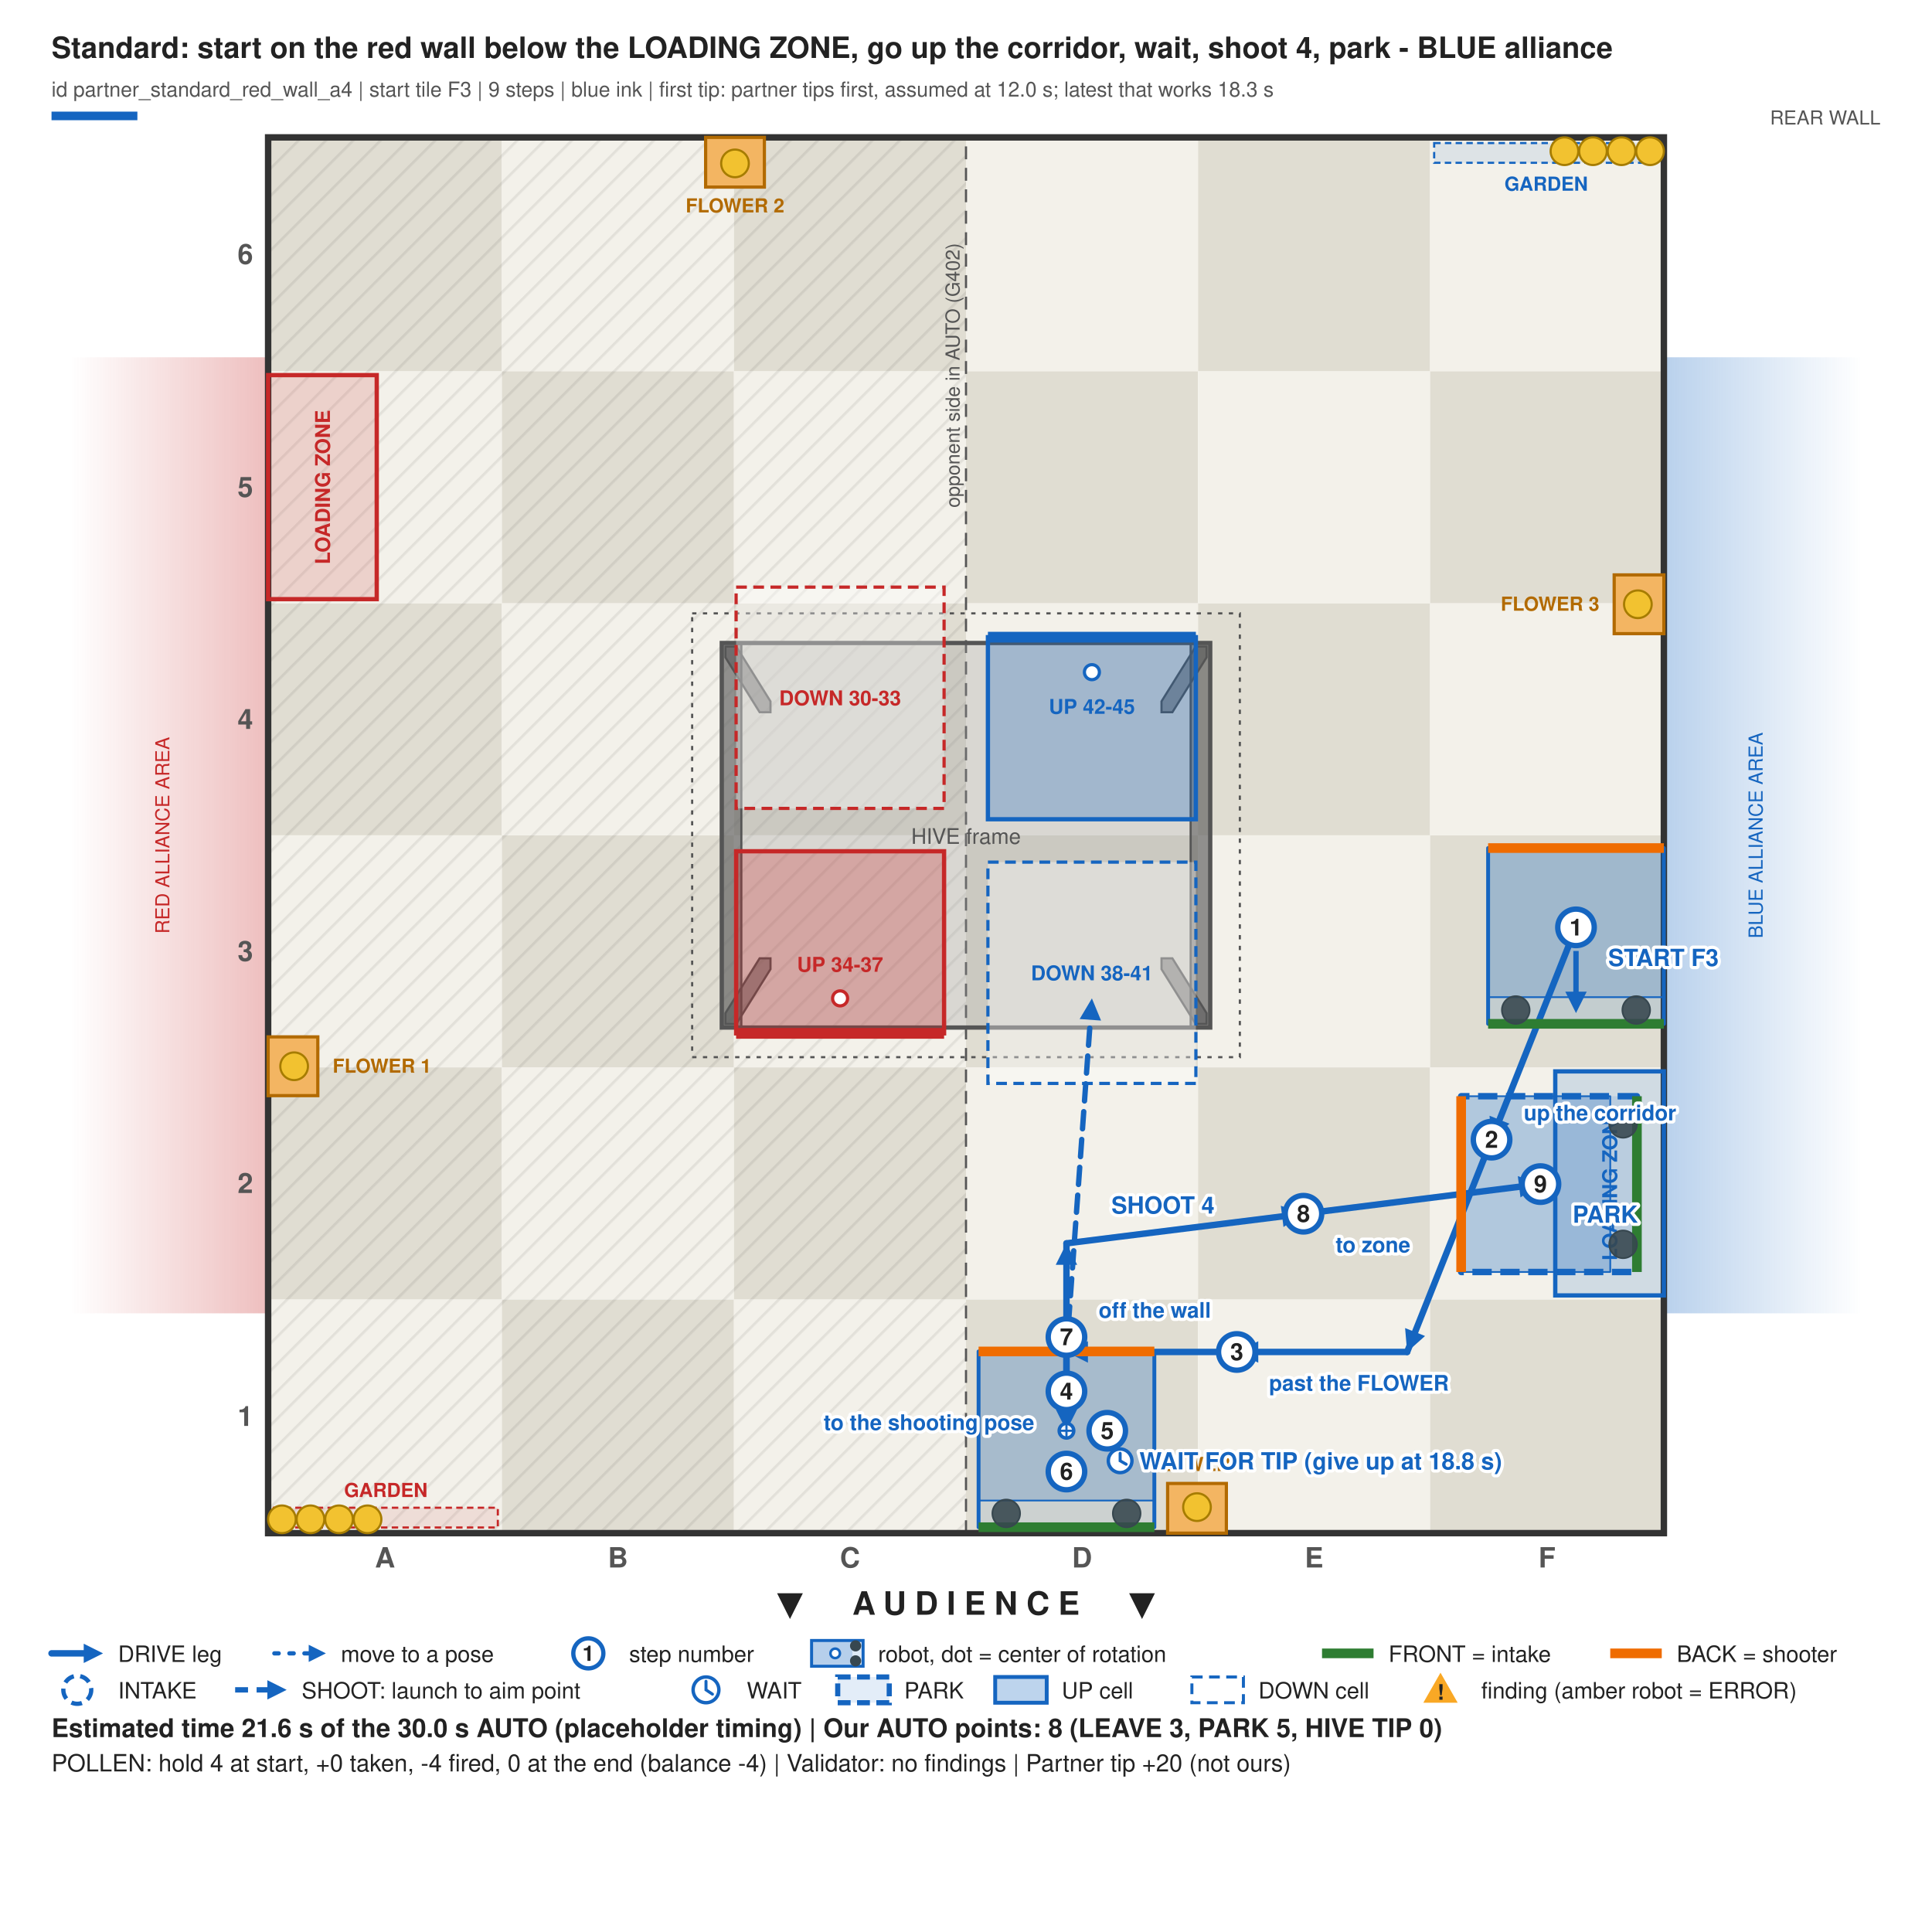
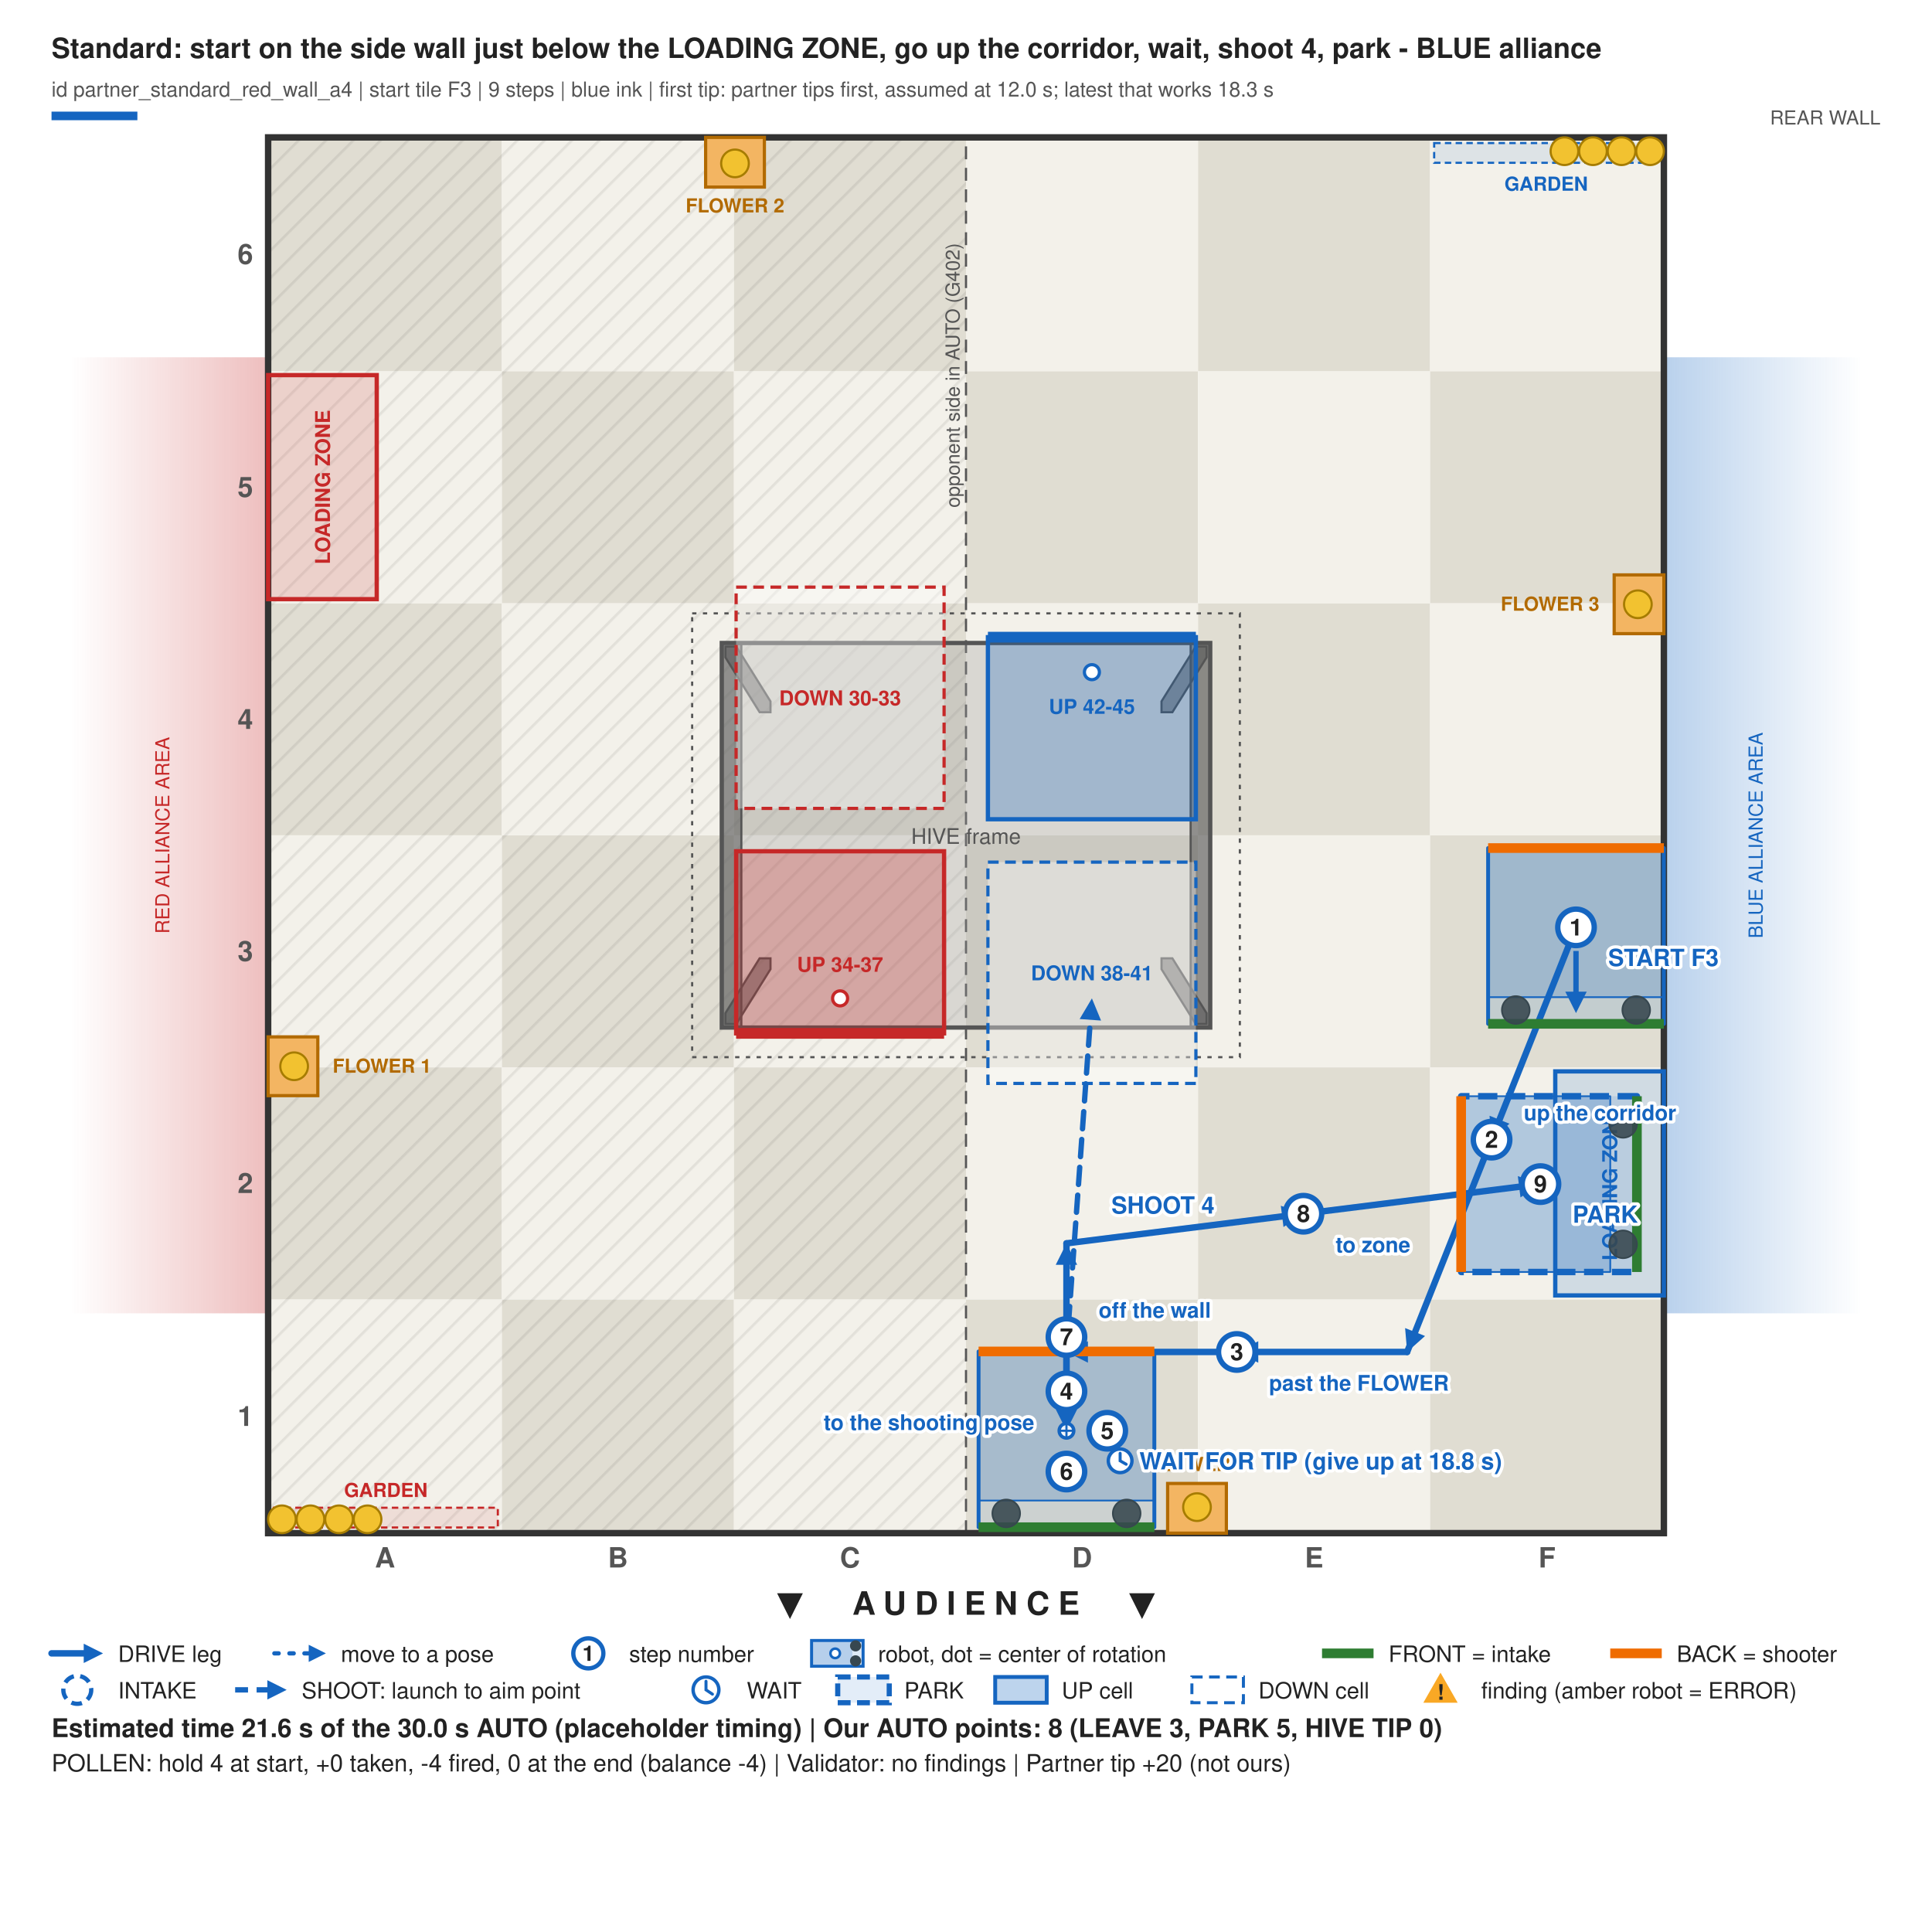
<svg xmlns="http://www.w3.org/2000/svg" viewBox="0 0 900 900" width="900" height="900" role="img" aria-labelledby="svg-title svg-desc" font-family="Helvetica, Arial, sans-serif">
  <defs>
    <linearGradient id="area-red" x1="1" y1="0" x2="0" y2="0">
      <stop offset="0" stop-color="#c62828" stop-opacity="0.30" />
      <stop offset="1" stop-color="#c62828" stop-opacity="0" />
    </linearGradient>
    <linearGradient id="area-blue" x1="0" y1="0" x2="1" y2="0">
      <stop offset="0" stop-color="#1565c0" stop-opacity="0.30" />
      <stop offset="1" stop-color="#1565c0" stop-opacity="0" />
    </linearGradient>
    <pattern id="opponent-hatch" width="9" height="9" patternUnits="userSpaceOnUse" patternTransform="rotate(45)">
      <line x1="0" y1="0" x2="0" y2="9" stroke="#000000" stroke-opacity="0.07" stroke-width="2.5" />
    </pattern>
  </defs>
  <rect id="background" x="0" y="0" width="900" height="900" fill="#ffffff" />
-   <text id="title" x="24" y="27" font-size="13.71" font-weight="bold" fill="#222222">Standard: start on the red wall below the LOADING ZONE, go up the corridor, wait, shoot 4, park - BLUE alliance</text>
+   <text id="title" x="24" y="27" font-size="13" font-weight="bold" fill="#222222">Standard: start on the side wall just below the LOADING ZONE, go up the corridor, wait, shoot 4, park - BLUE alliance</text>
  <text id="subtitle" x="24" y="45" font-size="9.6" fill="#555555">id partner_standard_red_wall_a4  |  start tile F3  |  9 steps  |  blue ink  |  first tip: partner tips first, assumed at 12.0 s; latest that works 18.3 s</text>
  <rect x="24" y="52" width="40" height="4" fill="#1565c0" />
  <g id="field">
    <rect class="alliance-area" data-alliance="RED" x="32.9" y="166.43" width="92" height="445.37" fill="url(#area-red)" />
    <rect class="alliance-area" data-alliance="BLUE" x="775.1" y="166.43" width="92" height="445.37" fill="url(#area-blue)" />
    <text x="78.9" y="389.12" font-size="9" fill="#c62828" text-anchor="middle" transform="rotate(-90 78.9 389.12)">RED ALLIANCE AREA</text>
    <text x="821.1" y="389.12" font-size="9" fill="#1565c0" text-anchor="middle" transform="rotate(-90 821.1 389.12)">BLUE ALLIANCE AREA</text>
    <rect class="tile" data-tile="A1" x="124.9" y="605.3" width="108.9" height="108.9" fill="#f3f1ea" />
    <rect class="tile" data-tile="A2" x="124.9" y="497.2" width="108.9" height="108.1" fill="#e0ddd2" />
    <rect class="tile" data-tile="A3" x="124.9" y="389.1" width="108.9" height="108.1" fill="#f3f1ea" />
    <rect class="tile" data-tile="A4" x="124.9" y="281" width="108.9" height="108.1" fill="#e0ddd2" />
    <rect class="tile" data-tile="A5" x="124.9" y="172.9" width="108.9" height="108.1" fill="#f3f1ea" />
    <rect class="tile" data-tile="A6" x="124.9" y="64" width="108.9" height="108.9" fill="#e0ddd2" />
    <rect class="tile" data-tile="B1" x="233.8" y="605.3" width="108.1" height="108.9" fill="#e0ddd2" />
    <rect class="tile" data-tile="B2" x="233.8" y="497.2" width="108.1" height="108.1" fill="#f3f1ea" />
    <rect class="tile" data-tile="B3" x="233.8" y="389.1" width="108.1" height="108.1" fill="#e0ddd2" />
    <rect class="tile" data-tile="B4" x="233.8" y="281" width="108.1" height="108.1" fill="#f3f1ea" />
    <rect class="tile" data-tile="B5" x="233.8" y="172.9" width="108.1" height="108.1" fill="#e0ddd2" />
    <rect class="tile" data-tile="B6" x="233.8" y="64" width="108.1" height="108.9" fill="#f3f1ea" />
    <rect class="tile" data-tile="C1" x="341.9" y="605.3" width="108.1" height="108.9" fill="#f3f1ea" />
    <rect class="tile" data-tile="C2" x="341.9" y="497.2" width="108.1" height="108.1" fill="#e0ddd2" />
    <rect class="tile" data-tile="C3" x="341.9" y="389.1" width="108.1" height="108.1" fill="#f3f1ea" />
    <rect class="tile" data-tile="C4" x="341.9" y="281" width="108.1" height="108.1" fill="#e0ddd2" />
    <rect class="tile" data-tile="C5" x="341.9" y="172.9" width="108.1" height="108.1" fill="#f3f1ea" />
    <rect class="tile" data-tile="C6" x="341.9" y="64" width="108.1" height="108.9" fill="#e0ddd2" />
    <rect class="tile" data-tile="D1" x="450" y="605.3" width="108.1" height="108.9" fill="#e0ddd2" />
    <rect class="tile" data-tile="D2" x="450" y="497.2" width="108.1" height="108.1" fill="#f3f1ea" />
    <rect class="tile" data-tile="D3" x="450" y="389.1" width="108.1" height="108.1" fill="#e0ddd2" />
    <rect class="tile" data-tile="D4" x="450" y="281" width="108.1" height="108.1" fill="#f3f1ea" />
    <rect class="tile" data-tile="D5" x="450" y="172.9" width="108.1" height="108.1" fill="#e0ddd2" />
    <rect class="tile" data-tile="D6" x="450" y="64" width="108.1" height="108.9" fill="#f3f1ea" />
    <rect class="tile" data-tile="E1" x="558.1" y="605.3" width="108.1" height="108.9" fill="#f3f1ea" />
    <rect class="tile" data-tile="E2" x="558.1" y="497.2" width="108.1" height="108.1" fill="#e0ddd2" />
    <rect class="tile" data-tile="E3" x="558.1" y="389.1" width="108.1" height="108.1" fill="#f3f1ea" />
    <rect class="tile" data-tile="E4" x="558.1" y="281" width="108.1" height="108.1" fill="#e0ddd2" />
    <rect class="tile" data-tile="E5" x="558.1" y="172.9" width="108.1" height="108.1" fill="#f3f1ea" />
    <rect class="tile" data-tile="E6" x="558.1" y="64" width="108.1" height="108.9" fill="#e0ddd2" />
    <rect class="tile" data-tile="F1" x="666.2" y="605.3" width="108.9" height="108.9" fill="#e0ddd2" />
    <rect class="tile" data-tile="F2" x="666.2" y="497.2" width="108.9" height="108.1" fill="#f3f1ea" />
    <rect class="tile" data-tile="F3" x="666.2" y="389.1" width="108.9" height="108.1" fill="#e0ddd2" />
    <rect class="tile" data-tile="F4" x="666.2" y="281" width="108.9" height="108.1" fill="#f3f1ea" />
    <rect class="tile" data-tile="F5" x="666.2" y="172.9" width="108.9" height="108.1" fill="#e0ddd2" />
    <rect class="tile" data-tile="F6" x="666.2" y="64" width="108.9" height="108.9" fill="#f3f1ea" />
    <rect id="opponent-side" x="124.9" y="64" width="325.1" height="650.2" fill="url(#opponent-hatch)" />
    <line id="side-line" x1="450" y1="714.2" x2="450" y2="64" stroke="#555555" stroke-width="1" stroke-dasharray="6 4" />
    <text id="opponent-label" x="447" y="174.86" font-size="9" fill="#555555" text-anchor="middle" transform="rotate(-90 447 174.86)">opponent side in AUTO (G402)</text>
    <text class="tile-label" x="179.35" y="730.2" font-size="13" font-weight="bold" text-anchor="middle" fill="#555555">A</text>
    <text class="tile-label" x="287.85" y="730.2" font-size="13" font-weight="bold" text-anchor="middle" fill="#555555">B</text>
    <text class="tile-label" x="395.95" y="730.2" font-size="13" font-weight="bold" text-anchor="middle" fill="#555555">C</text>
    <text class="tile-label" x="504.05" y="730.2" font-size="13" font-weight="bold" text-anchor="middle" fill="#555555">D</text>
    <text class="tile-label" x="612.15" y="730.2" font-size="13" font-weight="bold" text-anchor="middle" fill="#555555">E</text>
    <text class="tile-label" x="720.65" y="730.2" font-size="13" font-weight="bold" text-anchor="middle" fill="#555555">F</text>
    <text class="tile-label" x="117.9" y="664.25" font-size="13" font-weight="bold" text-anchor="end" fill="#555555">1</text>
    <text class="tile-label" x="117.9" y="555.75" font-size="13" font-weight="bold" text-anchor="end" fill="#555555">2</text>
    <text class="tile-label" x="117.9" y="447.65" font-size="13" font-weight="bold" text-anchor="end" fill="#555555">3</text>
    <text class="tile-label" x="117.9" y="339.55" font-size="13" font-weight="bold" text-anchor="end" fill="#555555">4</text>
    <text class="tile-label" x="117.9" y="231.45" font-size="13" font-weight="bold" text-anchor="end" fill="#555555">5</text>
    <text class="tile-label" x="117.9" y="122.95" font-size="13" font-weight="bold" text-anchor="end" fill="#555555">6</text>
    <rect id="field-border" x="124.9" y="64" width="650.2" height="650.2" fill="none" stroke="#333333" stroke-width="3" />
  </g>
  <g id="structures">
    <rect id="hive-frame" x="336.23" y="299.53" width="227.54" height="179.14" fill="#9a9a9a" fill-opacity="0.30" stroke="#555555" stroke-width="2" />
    <rect id="hive-keepout" x="322.43" y="285.73" width="255.14" height="206.74" fill="none" stroke="#555555" stroke-width="1" stroke-dasharray="2 3" />
    <g id="hive-solid">
      <polygon class="hive-foot" points="336.23,478.67 345.35,478.67 345.35,299.53 336.23,299.53" fill="#555555" fill-opacity="0.55" stroke="#555555" stroke-width="1" />
      <polygon class="hive-foot" points="554.65,478.67 563.77,478.67 563.77,299.53 554.65,299.53" fill="#555555" fill-opacity="0.55" stroke="#555555" stroke-width="1" />
      <polygon class="hive-foot" points="337.94,477.01 343,477.01 358.92,451.48 358.92,446.42 353.86,446.42 337.94,471.95" fill="#555555" fill-opacity="0.55" stroke="#555555" stroke-width="1" />
      <polygon class="hive-foot" points="337.94,306.25 353.86,331.78 358.92,331.78 358.92,326.72 343,301.19 337.94,301.19" fill="#555555" fill-opacity="0.55" stroke="#555555" stroke-width="1" />
      <polygon class="hive-foot" points="541.08,451.48 557,477.01 562.06,477.01 562.06,471.95 546.14,446.42 541.08,446.42" fill="#555555" fill-opacity="0.55" stroke="#555555" stroke-width="1" />
      <polygon class="hive-foot" points="541.08,331.78 546.14,331.78 562.06,306.25 562.06,301.19 557,301.19 541.08,326.72" fill="#555555" fill-opacity="0.55" stroke="#555555" stroke-width="1" />
    </g>
    <text x="450" y="393.1" font-size="10" fill="#555555" text-anchor="middle">HIVE frame</text>
    <g class="hive" data-alliance="RED">
      <g class="cell cell-down" data-alliance="RED" data-side="REAR">
        <rect x="342.91" y="273.5" width="96.88" height="103.09" fill="#ffffff" fill-opacity="0.35" stroke="#c62828" stroke-width="1.5" stroke-dasharray="5 3" />
        <text x="391.35" y="328.55" font-size="9.5" font-weight="bold" fill="#c62828" text-anchor="middle">DOWN 30-33</text>
      </g>
      <g class="cell cell-up" data-alliance="RED" data-side="AUDIENCE">
        <rect x="342.91" y="396.55" width="96.88" height="84.82" fill="#c62828" fill-opacity="0.28" stroke="#c62828" stroke-width="2" />
        <line class="cell-opening" x1="342.91" y1="481.38" x2="439.79" y2="481.38" stroke="#c62828" stroke-width="5" />
        <circle class="aim-point" cx="391.35" cy="465.08" r="3.5" fill="#ffffff" stroke="#c62828" stroke-width="1.5" />
        <text x="391.35" y="452.68" font-size="9.5" font-weight="bold" fill="#c62828" text-anchor="middle">UP 34-37</text>
      </g>
    </g>
    <g class="hive" data-alliance="BLUE">
      <g class="cell cell-down" data-alliance="BLUE" data-side="AUDIENCE">
        <rect x="460.21" y="401.61" width="96.88" height="103.09" fill="#ffffff" fill-opacity="0.35" stroke="#1565c0" stroke-width="1.5" stroke-dasharray="5 3" />
        <text x="508.65" y="456.66" font-size="9.5" font-weight="bold" fill="#1565c0" text-anchor="middle">DOWN 38-41</text>
      </g>
      <g class="cell cell-up" data-alliance="BLUE" data-side="REAR">
        <rect x="460.21" y="296.82" width="96.88" height="84.82" fill="#1565c0" fill-opacity="0.28" stroke="#1565c0" stroke-width="2" />
        <line class="cell-opening" x1="460.21" y1="296.82" x2="557.09" y2="296.82" stroke="#1565c0" stroke-width="5" />
        <circle class="aim-point" cx="508.65" cy="313.12" r="3.5" fill="#ffffff" stroke="#1565c0" stroke-width="1.5" />
        <text x="508.65" y="332.52" font-size="9.5" font-weight="bold" fill="#1565c0" text-anchor="middle">UP 42-45</text>
      </g>
    </g>
    <g class="flower" data-flower="1">
      <rect x="124.9" y="483.02" width="23.15" height="27.37" fill="#f3b562" stroke="#b26a00" stroke-width="1.5" />
      <circle cx="137.02" cy="496.71" r="6.44" fill="#f2c230" stroke="#a67c00" stroke-width="1" />
      <text x="154.95" y="499.71" font-size="9" fill="#b26a00" font-weight="bold" text-anchor="start">FLOWER 1</text>
    </g>
    <g class="flower" data-flower="2">
      <rect x="328.71" y="64" width="27.37" height="23.15" fill="#f3b562" stroke="#b26a00" stroke-width="1.5" />
      <circle cx="342.39" cy="76.12" r="6.44" fill="#f2c230" stroke="#a67c00" stroke-width="1" />
      <text x="342.39" y="98.95" font-size="9" fill="#b26a00" font-weight="bold" text-anchor="middle">FLOWER 2</text>
    </g>
    <g class="flower" data-flower="3">
      <rect x="751.95" y="267.81" width="23.15" height="27.37" fill="#f3b562" stroke="#b26a00" stroke-width="1.5" />
      <circle cx="762.98" cy="281.49" r="6.44" fill="#f2c230" stroke="#a67c00" stroke-width="1" />
      <text x="745.05" y="284.49" font-size="9" fill="#b26a00" font-weight="bold" text-anchor="end">FLOWER 3</text>
    </g>
    <g class="flower" data-flower="4">
      <rect x="543.92" y="691.05" width="27.37" height="23.15" fill="#f3b562" stroke="#b26a00" stroke-width="1.5" />
      <circle cx="557.61" cy="702.08" r="6.44" fill="#f2c230" stroke="#a67c00" stroke-width="1" />
      <text x="557.61" y="685.25" font-size="9" fill="#b26a00" font-weight="bold" text-anchor="middle">FLOWER 4</text>
    </g>
    <g class="garden" data-alliance="RED">
      <rect x="127.54" y="702.36" width="104.37" height="9.2" fill="#c62828" fill-opacity="0.10" stroke="#c62828" stroke-width="1" stroke-dasharray="3 2" />
      <circle class="pollen" cx="131.34" cy="707.76" r="6.44" fill="#f2c230" stroke="#a67c00" stroke-width="1" />
      <circle class="pollen" cx="144.63" cy="707.76" r="6.44" fill="#f2c230" stroke="#a67c00" stroke-width="1" />
      <circle class="pollen" cx="157.93" cy="707.76" r="6.44" fill="#f2c230" stroke="#a67c00" stroke-width="1" />
      <circle class="pollen" cx="171.22" cy="707.76" r="6.44" fill="#f2c230" stroke="#a67c00" stroke-width="1" />
      <text x="179.73" y="697.36" font-size="9" fill="#c62828" text-anchor="middle" font-weight="bold">GARDEN</text>
    </g>
    <g class="loading-zone" data-alliance="RED">
      <rect x="124.9" y="174.74" width="50.6" height="104.37" fill="#c62828" fill-opacity="0.16" stroke="#c62828" stroke-width="2" />
      <text x="150.2" y="230.43" font-size="9.5" font-weight="bold" fill="#c62828" text-anchor="middle" transform="rotate(-90 150.2 226.93)">LOADING ZONE</text>
    </g>
    <g class="garden" data-alliance="BLUE">
      <rect x="668.09" y="66.64" width="104.37" height="9.2" fill="#1565c0" fill-opacity="0.10" stroke="#1565c0" stroke-width="1" stroke-dasharray="3 2" />
      <circle class="pollen" cx="768.66" cy="70.44" r="6.44" fill="#f2c230" stroke="#a67c00" stroke-width="1" />
      <circle class="pollen" cx="755.37" cy="70.44" r="6.44" fill="#f2c230" stroke="#a67c00" stroke-width="1" />
      <circle class="pollen" cx="742.07" cy="70.44" r="6.44" fill="#f2c230" stroke="#a67c00" stroke-width="1" />
      <circle class="pollen" cx="728.78" cy="70.44" r="6.44" fill="#f2c230" stroke="#a67c00" stroke-width="1" />
      <text x="720.27" y="88.84" font-size="9" fill="#1565c0" text-anchor="middle" font-weight="bold">GARDEN</text>
    </g>
    <g class="loading-zone" data-alliance="BLUE">
      <rect x="724.5" y="499.09" width="50.6" height="104.37" fill="#1565c0" fill-opacity="0.16" stroke="#1565c0" stroke-width="2" />
      <text x="749.8" y="554.77" font-size="9.5" font-weight="bold" fill="#1565c0" text-anchor="middle" transform="rotate(-90 749.8 551.27)">LOADING ZONE</text>
    </g>
    <text id="audience-label" x="450" y="752.2" font-size="15" font-weight="bold" letter-spacing="4" text-anchor="middle" fill="#222222">AUDIENCE</text>
    <polygon class="compass-arrow" points="362,742.2 374,742.2 368,754.2" fill="#222222" />
    <polygon class="compass-arrow" points="526,742.2 538,742.2 532,754.2" fill="#222222" />
    <text x="876" y="58" font-size="9" fill="#555555" text-anchor="end">REAR WALL</text>
  </g>
  <g id="route" data-ink="#1565c0" data-alliance="BLUE" data-route="partner_standard_red_wall_a4">
    <g class="drive-leg" data-step="2" data-mode="CONSTANT">
      <path class="leg" d="M 734.16 432 L 655.5 629.8" fill="none" stroke="#1565c0" stroke-width="3" stroke-linecap="round" stroke-linejoin="round" />
      <polygon class="arrowhead" points="694.83,530.9 693.88,519.76 703.17,523.46" fill="#1565c0" />
      <polygon class="arrowhead" points="655.5,629.8 654.55,618.66 663.84,622.36" fill="#1565c0" />
    </g>
    <g class="drive-leg" data-step="3" data-mode="CONSTANT">
      <path class="leg" d="M 655.5 629.8 L 496.8 629.8" fill="none" stroke="#1565c0" stroke-width="3" stroke-linecap="round" stroke-linejoin="round" />
      <polygon class="arrowhead" points="576.15,629.8 586.15,624.8 586.15,634.8" fill="#1565c0" />
      <polygon class="arrowhead" points="496.8,629.8 506.8,624.8 506.8,634.8" fill="#1565c0" />
    </g>
    <g class="drive-leg" data-step="4" data-mode="CONSTANT">
      <path class="leg" d="M 496.8 629.8 L 496.8 666.5" fill="none" stroke="#1565c0" stroke-width="3" stroke-linecap="round" stroke-linejoin="round" />
      <polygon class="arrowhead" points="496.8,666.5 491.8,656.5 501.8,656.5" fill="#1565c0" />
    </g>
    <g class="drive-leg" data-step="7" data-mode="CONSTANT">
      <path class="leg" d="M 496.8 666.5 L 496.8 579.2" fill="none" stroke="#1565c0" stroke-width="3" stroke-linecap="round" stroke-linejoin="round" />
      <polygon class="arrowhead" points="496.8,579.2 501.8,589.2 491.8,589.2" fill="#1565c0" />
    </g>
    <g class="drive-leg" data-step="8" data-mode="LINEAR">
      <path class="leg" d="M 496.8 579.2 L 717.6 551.6" fill="none" stroke="#1565c0" stroke-width="3" stroke-linecap="round" stroke-linejoin="round" />
      <polygon class="arrowhead" points="607.2,565.4 597.9,571.6 596.66,561.68" fill="#1565c0" />
      <polygon class="arrowhead" points="717.6,551.6 708.3,557.8 707.06,547.88" fill="#1565c0" />
    </g>
    <g id="start-footprint" class="footprint start" data-step="1">
      <polygon class="outline" points="775.1,476.94 775.1,395.06 693.22,395.06 693.22,476.94" fill="#1565c0" fill-opacity="0.14" stroke="#1565c0" stroke-width="1.8" stroke-linejoin="round" />
      <polygon class="chassis" points="775.1,464.52 775.1,395.06 693.22,395.06 693.22,464.52" fill="#1565c0" fill-opacity="0.2" stroke="#1565c0" stroke-width="0.8" stroke-linejoin="round" />
      <line class="front-edge" x1="775.1" y1="476.94" x2="693.22" y2="476.94" stroke="#2e7d32" stroke-width="4.5" />
      <line class="back-edge" x1="775.1" y1="395.06" x2="693.22" y2="395.06" stroke="#ef6c00" stroke-width="4.5" />
      <circle class="wheel" data-wheel="LEFT" cx="762.22" cy="470.5" r="6.44" fill="#37474f" fill-opacity="0.88" stroke="#37474f" stroke-width="0.8" />
      <circle class="wheel" data-wheel="RIGHT" cx="706.1" cy="470.5" r="6.44" fill="#37474f" fill-opacity="0.88" stroke="#37474f" stroke-width="0.8" />
      <g class="pose-point" data-x="132.45" data-y="61.35">
        <circle cx="734.16" cy="432" r="3.4" fill="#ffffff" fill-opacity="0.92" stroke="#1565c0" stroke-width="1.6" />
        <line x1="730.76" y1="432" x2="737.56" y2="432" stroke="#1565c0" stroke-width="1" />
        <line x1="734.16" y1="428.6" x2="734.16" y2="435.4" stroke="#1565c0" stroke-width="1" />
      </g>
      <line class="heading-arrow" x1="734.16" y1="443" x2="734.16" y2="463.94" stroke="#1565c0" stroke-width="2.5" />
      <polygon class="arrowhead" points="734.16,471.94 729.16,461.94 739.16,461.94" fill="#1565c0" />
    </g>
    <g class="shoot-pose" data-step="6" data-nominal="false">
      <polygon class="outline" points="537.74,711.44 537.74,629.56 455.86,629.56 455.86,711.44" fill="#1565c0" fill-opacity="0.1" stroke="#1565c0" stroke-width="1.8" stroke-linejoin="round" />
      <polygon class="chassis" points="537.74,699.02 537.74,629.56 455.86,629.56 455.86,699.02" fill="#1565c0" fill-opacity="0.2" stroke="#1565c0" stroke-width="0.8" stroke-linejoin="round" />
      <line class="front-edge" x1="537.74" y1="711.44" x2="455.86" y2="711.44" stroke="#2e7d32" stroke-width="4.5" />
      <line class="back-edge" x1="537.74" y1="629.56" x2="455.86" y2="629.56" stroke="#ef6c00" stroke-width="4.5" />
      <circle class="wheel" data-wheel="LEFT" cx="524.86" cy="705" r="6.44" fill="#37474f" fill-opacity="0.88" stroke="#37474f" stroke-width="0.8" />
      <circle class="wheel" data-wheel="RIGHT" cx="468.74" cy="705" r="6.44" fill="#37474f" fill-opacity="0.88" stroke="#37474f" stroke-width="0.8" />
      <g class="pose-point" data-x="80.85" data-y="10.37">
        <circle cx="496.8" cy="666.5" r="3.4" fill="#ffffff" fill-opacity="0.92" stroke="#1565c0" stroke-width="1.6" />
        <line x1="493.4" y1="666.5" x2="500.2" y2="666.5" stroke="#1565c0" stroke-width="1" />
        <line x1="496.8" y1="663.1" x2="496.8" y2="669.9" stroke="#1565c0" stroke-width="1" />
      </g>
      <line class="shot" x1="496.8" y1="629.56" x2="508" y2="474.06" stroke="#1565c0" stroke-width="2.5" stroke-dasharray="8 5" stroke-linecap="round" />
      <polygon class="arrowhead" points="508.65,465.08 512.92,475.42 502.94,474.7" fill="#1565c0" />
    </g>
    <g class="park-outline" data-step="9">
      <polygon class="outline" points="762.54,510.66 680.66,510.66 680.66,592.54 762.54,592.54" fill="#1565c0" fill-opacity="0.12" stroke="#1565c0" stroke-width="3" stroke-dasharray="9 4" stroke-linejoin="round" />
      <polygon class="chassis" points="750.12,510.66 680.66,510.66 680.66,592.54 750.12,592.54" fill="#1565c0" fill-opacity="0.2" stroke="#1565c0" stroke-width="0.8" stroke-linejoin="round" />
      <line class="front-edge" x1="762.54" y1="510.66" x2="762.54" y2="592.54" stroke="#2e7d32" stroke-width="4.5" />
      <line class="back-edge" x1="680.66" y1="510.66" x2="680.66" y2="592.54" stroke="#ef6c00" stroke-width="4.5" />
      <circle class="wheel" data-wheel="LEFT" cx="756.1" cy="523.54" r="6.44" fill="#37474f" fill-opacity="0.88" stroke="#37474f" stroke-width="0.8" />
      <circle class="wheel" data-wheel="RIGHT" cx="756.1" cy="579.66" r="6.44" fill="#37474f" fill-opacity="0.88" stroke="#37474f" stroke-width="0.8" />
      <g class="pose-point" data-x="128.85" data-y="35.35">
        <circle cx="717.6" cy="551.6" r="3.4" fill="#ffffff" fill-opacity="0.92" stroke="#1565c0" stroke-width="1.6" />
        <line x1="714.2" y1="551.6" x2="721" y2="551.6" stroke="#1565c0" stroke-width="1" />
        <line x1="717.6" y1="548.2" x2="717.6" y2="555" stroke="#1565c0" stroke-width="1" />
      </g>
    </g>
    <g id="badges">
      <g class="badge" data-step="1" data-kind="START">
        <circle cx="734.16" cy="432" r="8.5" fill="#ffffff" stroke="#1565c0" stroke-width="2.5" />
        <text x="734.16" y="435.8" font-size="11" font-weight="bold" text-anchor="middle" fill="#222222">1</text>
      </g>
      <g class="badge" data-step="2" data-kind="DRIVE">
        <circle cx="694.83" cy="530.9" r="8.5" fill="#ffffff" stroke="#1565c0" stroke-width="2.5" />
        <text x="694.83" y="534.7" font-size="11" font-weight="bold" text-anchor="middle" fill="#222222">2</text>
      </g>
      <g class="badge" data-step="3" data-kind="DRIVE">
        <circle cx="576.15" cy="629.8" r="8.5" fill="#ffffff" stroke="#1565c0" stroke-width="2.5" />
        <text x="576.15" y="633.6" font-size="11" font-weight="bold" text-anchor="middle" fill="#222222">3</text>
      </g>
      <g class="badge" data-step="4" data-kind="DRIVE">
        <circle cx="496.8" cy="648.15" r="8.5" fill="#ffffff" stroke="#1565c0" stroke-width="2.5" />
        <text x="496.8" y="651.95" font-size="11" font-weight="bold" text-anchor="middle" fill="#222222">4</text>
      </g>
      <g class="badge" data-step="5" data-kind="WAIT_FOR_TIP">
        <circle cx="515.8" cy="666.5" r="8.5" fill="#ffffff" stroke="#1565c0" stroke-width="2.5" />
        <text x="515.8" y="670.3" font-size="11" font-weight="bold" text-anchor="middle" fill="#222222">5</text>
      </g>
      <g class="badge" data-step="6" data-kind="SHOOT">
        <circle cx="496.8" cy="685.5" r="8.5" fill="#ffffff" stroke="#1565c0" stroke-width="2.5" />
        <text x="496.8" y="689.3" font-size="11" font-weight="bold" text-anchor="middle" fill="#222222">6</text>
      </g>
      <g class="badge" data-step="7" data-kind="DRIVE">
        <circle cx="496.8" cy="622.85" r="8.5" fill="#ffffff" stroke="#1565c0" stroke-width="2.5" />
        <text x="496.8" y="626.65" font-size="11" font-weight="bold" text-anchor="middle" fill="#222222">7</text>
      </g>
      <g class="badge" data-step="8" data-kind="DRIVE">
        <circle cx="607.2" cy="565.4" r="8.5" fill="#ffffff" stroke="#1565c0" stroke-width="2.5" />
        <text x="607.2" y="569.2" font-size="11" font-weight="bold" text-anchor="middle" fill="#222222">8</text>
      </g>
      <g class="badge" data-step="9" data-kind="PARK">
        <circle cx="717.6" cy="551.6" r="8.5" fill="#ffffff" stroke="#1565c0" stroke-width="2.5" />
        <text x="717.6" y="555.4" font-size="11" font-weight="bold" text-anchor="middle" fill="#222222">9</text>
      </g>
    </g>
    <g id="step-labels">
      <text class="step-label" x="749.16" y="450" font-size="11" font-weight="bold" fill="#1565c0" text-anchor="start" stroke="#ffffff" stroke-width="3" stroke-linejoin="round" paint-order="stroke">START F3</text>
      <text class="step-label" x="709.83" y="521.9" font-size="10" font-weight="bold" fill="#1565c0" text-anchor="start" stroke="#ffffff" stroke-width="3" stroke-linejoin="round" paint-order="stroke">up the corridor</text>
      <text class="step-label" x="591.15" y="647.8" font-size="10" font-weight="bold" fill="#1565c0" text-anchor="start" stroke="#ffffff" stroke-width="3" stroke-linejoin="round" paint-order="stroke">past the FLOWER</text>
      <text class="step-label" x="481.8" y="666.15" font-size="10" font-weight="bold" fill="#1565c0" text-anchor="end" stroke="#ffffff" stroke-width="3" stroke-linejoin="round" paint-order="stroke">to the shooting pose</text>
      <g class="clock">
        <circle cx="521.8" cy="680.5" r="5.5" fill="#ffffff" stroke="#1565c0" stroke-width="1.6" />
        <polyline points="521.8,677 521.8,680.5 524.6,682.1" fill="none" stroke="#1565c0" stroke-width="1.4" stroke-linecap="round" />
      </g>
      <text class="step-label" x="530.8" y="684.5" font-size="11" font-weight="bold" fill="#1565c0" text-anchor="start" stroke="#ffffff" stroke-width="3" stroke-linejoin="round" paint-order="stroke">WAIT FOR TIP (give up at 18.8 s)</text>
      <text class="step-label" x="517.73" y="565.32" font-size="11" font-weight="bold" fill="#1565c0" text-anchor="start" stroke="#ffffff" stroke-width="3" stroke-linejoin="round" paint-order="stroke">SHOOT 4</text>
      <text class="step-label" x="511.8" y="613.85" font-size="10" font-weight="bold" fill="#1565c0" text-anchor="start" stroke="#ffffff" stroke-width="3" stroke-linejoin="round" paint-order="stroke">off the wall</text>
      <text class="step-label" x="622.2" y="583.4" font-size="10" font-weight="bold" fill="#1565c0" text-anchor="start" stroke="#ffffff" stroke-width="3" stroke-linejoin="round" paint-order="stroke">to zone</text>
      <text class="step-label" x="732.6" y="569.6" font-size="11" font-weight="bold" fill="#1565c0" text-anchor="start" stroke="#ffffff" stroke-width="3" stroke-linejoin="round" paint-order="stroke">PARK</text>
    </g>
    <g id="issue-marks">
</g>
  </g>
  <g id="legend">
    <g class="legend-item" data-icon="drive">
      <line x1="24" y1="770.2" x2="40" y2="770.2" stroke="#1565c0" stroke-width="3" stroke-linecap="round" />
      <polygon class="arrowhead" points="48,770.2 39,774.7 39,765.7" fill="#1565c0" />
      <text x="55" y="774.2" font-size="10.5" fill="#222222">DRIVE leg</text>
    </g>
    <g class="legend-item" data-icon="approach">
      <line x1="127.81" y1="770.2" x2="143.81" y2="770.2" stroke="#1565c0" stroke-width="2" stroke-dasharray="2 5" stroke-linecap="round" />
      <polygon class="arrowhead" points="151.81,770.2 143.81,774.2 143.81,766.2" fill="#1565c0" />
      <text x="158.81" y="774.2" font-size="10.5" fill="#222222">move to a pose</text>
    </g>
    <g class="legend-item" data-icon="badge">
      <circle cx="274.07" cy="770.2" r="7" fill="#ffffff" stroke="#1565c0" stroke-width="2" />
      <text x="274.07" y="773.7" font-size="10" font-weight="bold" text-anchor="middle" fill="#222222">1</text>
      <text x="293.07" y="774.2" font-size="10.5" fill="#222222">step number</text>
    </g>
    <g class="legend-item" data-icon="robot">
      <rect x="378.06" y="764.2" width="24" height="12" fill="#1565c0" fill-opacity="0.14" stroke="#1565c0" stroke-width="1.4" />
      <rect x="378.06" y="764.2" width="19" height="12" fill="#1565c0" fill-opacity="0.2" />
      <circle cx="398.56" cy="766.7" r="2.6" fill="#37474f" />
      <circle cx="398.56" cy="773.7" r="2.6" fill="#37474f" />
      <circle cx="389.06" cy="770.2" r="2.2" fill="#ffffff" stroke="#1565c0" stroke-width="1.2" />
      <text x="409.06" y="774.2" font-size="10.5" fill="#222222">robot, dot = center of rotation</text>
    </g>
    <g class="legend-item" data-icon="front">
      <line x1="615.85" y1="770.2" x2="639.85" y2="770.2" stroke="#2e7d32" stroke-width="4.5" />
      <text x="646.85" y="774.2" font-size="10.5" fill="#222222">FRONT = intake</text>
    </g>
    <g class="legend-item" data-icon="back">
      <line x1="750.11" y1="770.2" x2="774.11" y2="770.2" stroke="#ef6c00" stroke-width="4.5" />
      <text x="781.11" y="774.2" font-size="10.5" fill="#222222">BACK = shooter</text>
    </g>
    <g class="legend-item" data-icon="intake">
      <circle cx="36" cy="787.2" r="6.5" fill="none" stroke="#1565c0" stroke-width="2" stroke-dasharray="5 3" />
      <text x="55" y="791.2" font-size="10.5" fill="#222222">INTAKE</text>
    </g>
    <g class="legend-item" data-icon="shoot">
      <line x1="109.54" y1="787.2" x2="125.54" y2="787.2" stroke="#1565c0" stroke-width="2.5" stroke-dasharray="6 4" />
      <polygon class="arrowhead" points="133.54,787.2 124.54,791.7 124.54,782.7" fill="#1565c0" />
      <text x="140.54" y="791.2" font-size="10.5" fill="#222222">SHOOT: launch to aim point</text>
    </g>
    <g class="legend-item" data-icon="wait">
      <circle cx="328.88" cy="787.2" r="6" fill="#ffffff" stroke="#1565c0" stroke-width="1.6" />
      <polyline points="328.88,783.2 328.88,787.2 331.88,789.2" fill="none" stroke="#1565c0" stroke-width="1.4" stroke-linecap="round" />
      <text x="347.88" y="791.2" font-size="10.5" fill="#222222">WAIT</text>
    </g>
    <g class="legend-item" data-icon="park">
      <rect x="390.24" y="781.2" width="24" height="12" fill="#1565c0" fill-opacity="0.12" stroke="#1565c0" stroke-width="2.4" stroke-dasharray="6 3" />
      <text x="421.24" y="791.2" font-size="10.5" fill="#222222">PARK</text>
    </g>
    <g class="legend-item" data-icon="up">
      <rect x="463.6" y="781.2" width="24" height="12" fill="#1565c0" fill-opacity="0.28" stroke="#1565c0" stroke-width="1.8" />
      <text x="494.6" y="791.2" font-size="10.5" fill="#222222">UP cell</text>
    </g>
    <g class="legend-item" data-icon="down">
      <rect x="555.23" y="781.2" width="24" height="12" fill="#ffffff" fill-opacity="0.35" stroke="#1565c0" stroke-width="1.4" stroke-dasharray="5 3" />
      <text x="586.23" y="791.2" font-size="10.5" fill="#222222">DOWN cell</text>
    </g>
    <g class="legend-item" data-icon="issue">
      <polygon points="671.04,779.2 679.04,793.2 663.04,793.2" fill="#f9a825" />
      <text x="671.04" y="791.8" font-size="10" font-weight="bold" text-anchor="middle" fill="#222222">!</text>
      <text x="690.04" y="791.2" font-size="10.5" fill="#222222">finding (amber robot = ERROR)</text>
    </g>
  </g>
  <g id="footer">
    <text id="footer-metrics" x="24" y="809.2" font-size="12" font-weight="bold" fill="#222222">Estimated time 21.6 s of the 30.0 s AUTO (placeholder timing)   |   Our AUTO points: 8  (LEAVE 3, PARK 5, HIVE TIP 0)</text>
    <text id="footer-pollen" x="24" y="825.2" font-size="11.1" fill="#222222">POLLEN: hold 4 at start, +0 taken, -4 fired, 0 at the end (balance -4)   |   Validator: no findings   |   Partner tip +20 (not ours)</text>
  </g>
</svg>
